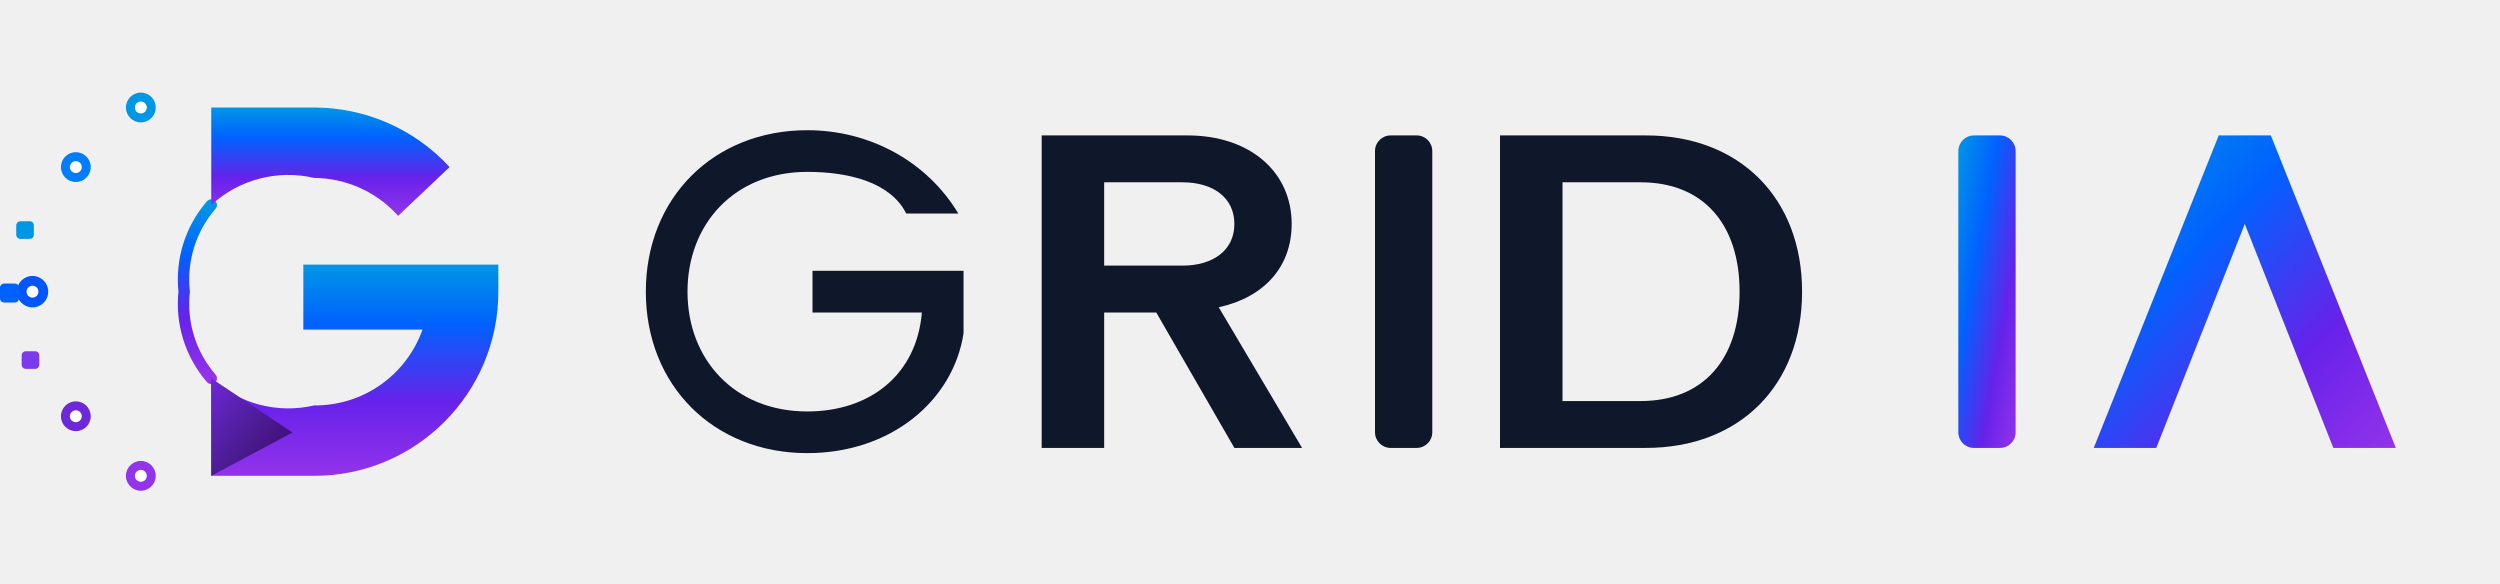
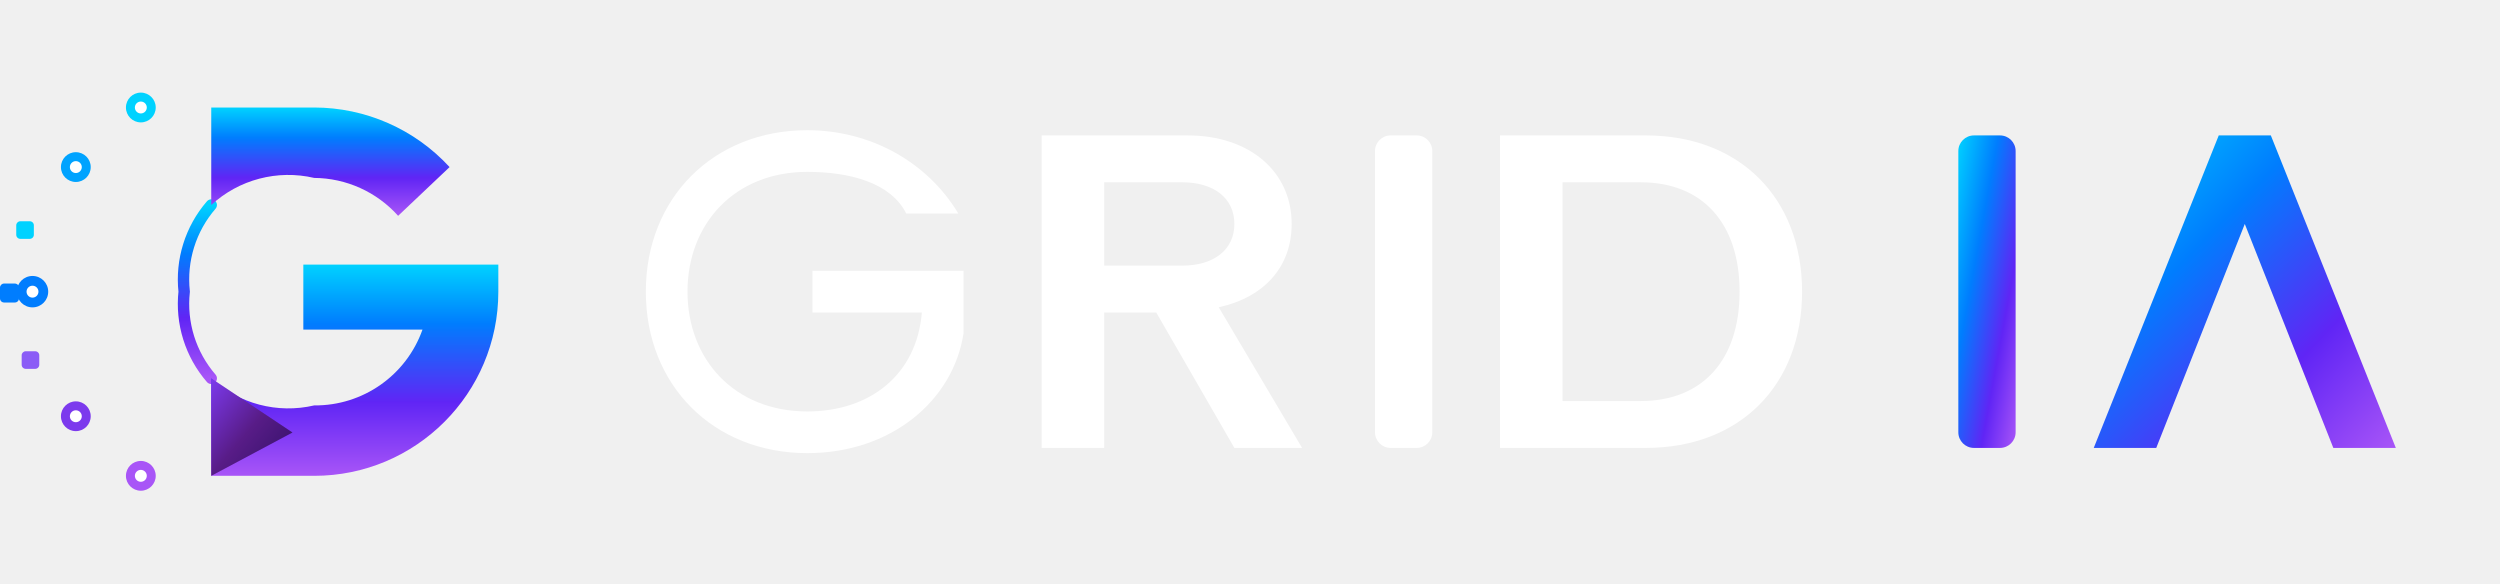
<svg xmlns="http://www.w3.org/2000/svg" viewBox="0 0 240 56" fill="none" width="100%" height="100%">
  <defs>
-     <linearGradient id="horiz-light-grad" x1="0%" y1="0%" x2="0%" y2="100%">
-       <stop offset="0%" stop-color="#0096E6" />
-       <stop offset="28%" stop-color="#0062FE" />
-       <stop offset="65%" stop-color="#6722EA" />
-       <stop offset="100%" stop-color="#9333EA" />
+     <linearGradient id="logo-dark-grad" x1="0%" y1="0%" x2="0%" y2="100%">
+       <stop offset="0%" stop-color="#00D2FF" />
+       <stop offset="28%" stop-color="#007DFE" />
+       <stop offset="65%" stop-color="#6025F5" />
+       <stop offset="100%" stop-color="#A855F7" />
    </linearGradient>
-     <linearGradient id="horiz-light-facet" x1="0%" y1="0%" x2="100%" y2="100%">
-       <stop offset="0%" stop-color="#6D28D9" />
-       <stop offset="50%" stop-color="#4C1D95" />
-       <stop offset="100%" stop-color="#3B0764" />
+     <linearGradient id="logo-dark-facet" x1="0%" y1="0%" x2="100%" y2="100%">
+       <stop offset="0%" stop-color="#7C3AED" />
+       <stop offset="50%" stop-color="#581C87" />
+       <stop offset="100%" stop-color="#2E1065" />
    </linearGradient>
-     <linearGradient id="horiz-light-ia-grad" x1="0%" y1="0%" x2="100%" y2="100%">
-       <stop offset="0%" stop-color="#0096E6" />
-       <stop offset="35%" stop-color="#0062FE" />
-       <stop offset="70%" stop-color="#6722EA" />
-       <stop offset="100%" stop-color="#9333EA" />
+     <linearGradient id="logo-dark-ia-grad" x1="0%" y1="0%" x2="100%" y2="100%">
+       <stop offset="0%" stop-color="#00D2FF" />
+       <stop offset="35%" stop-color="#007DFE" />
+       <stop offset="70%" stop-color="#6025F5" />
+       <stop offset="100%" stop-color="#A855F7" />
    </linearGradient>
  </defs>
  <g transform="translate(0, 2) scale(0.26)">
-     <g stroke="url(#horiz-light-grad)" stroke-width="4.2" stroke-linecap="round" stroke-linejoin="round">
+     <g stroke="url(#logo-dark-grad)" stroke-width="4.2" stroke-linecap="round" stroke-linejoin="round">
      <line x1="28" y1="54" x2="28" y2="146" />
      <line x1="52" y1="32" x2="52" y2="168" />
      <line x1="78" y1="32" x2="78" y2="168" />
      <line x1="52" y1="32" x2="78" y2="32" />
      <line x1="28" y1="54" x2="78" y2="54" />
      <line x1="28" y1="76" x2="78" y2="76" />
      <line x1="12" y1="100" x2="68" y2="100" />
      <line x1="28" y1="124" x2="78" y2="124" />
      <line x1="28" y1="146" x2="78" y2="146" />
      <line x1="52" y1="168" x2="78" y2="168" />
    </g>
-     <path d="M 78 68 A 42 42 0 0 0 68 100 A 42 42 0 0 0 78 132" stroke="url(#horiz-light-grad)" stroke-width="4.2" stroke-linecap="round" fill="none" />
-     <circle cx="52" cy="32" r="5.5" fill="#0096E6" />
+     <path d="M 78 68 A 42 42 0 0 0 68 100 A 42 42 0 0 0 78 132" stroke="url(#logo-dark-grad)" stroke-width="4.2" stroke-linecap="round" fill="none" />
+     <circle cx="52" cy="32" r="5.5" fill="#00D2FF" />
    <circle cx="52" cy="32" r="2.2" fill="#FFFFFF" />
-     <circle cx="28" cy="54" r="5.5" fill="#007DFE" />
+     <circle cx="28" cy="54" r="5.5" fill="#00A3FF" />
    <circle cx="28" cy="54" r="2.2" fill="#FFFFFF" />
-     <circle cx="12" cy="100" r="5.8" fill="#0055FE" />
+     <circle cx="12" cy="100" r="5.8" fill="#007DFE" />
    <circle cx="12" cy="100" r="2.2" fill="#FFFFFF" />
-     <circle cx="28" cy="146" r="5.5" fill="#6D28D9" />
+     <circle cx="28" cy="146" r="5.5" fill="#7C3AED" />
    <circle cx="28" cy="146" r="2.2" fill="#FFFFFF" />
-     <circle cx="52" cy="168" r="5.5" fill="#9333EA" />
+     <circle cx="52" cy="168" r="5.5" fill="#A855F7" />
    <circle cx="52" cy="168" r="2.2" fill="#FFFFFF" />
-     <rect x="6" y="74" width="6.5" height="6.5" rx="1.5" fill="#0096E6" />
-     <rect x="0" y="97" width="7" height="7" rx="1.5" fill="#0062FE" />
-     <rect x="8" y="122" width="6.5" height="6.5" rx="1.5" fill="#7C3AED" />
-     <path d="M 166 54        A 68 68 0 0 0 116 32        L 78 32        L 78 68        A 42 42 0 0 1 116 58        A 42 42 0 0 1 147 72        L 166 54        Z" fill="url(#horiz-light-grad)" />
-     <path d="M 78 132        L 78 168        L 116 168        A 68 68 0 0 0 184 100        L 184 90        L 112 90        L 112 114        L 156 114        A 42 42 0 0 1 116 142        A 42 42 0 0 1 78 132        Z" fill="url(#horiz-light-grad)" />
-     <polygon points="78,132 108,152 78,168" fill="url(#horiz-light-facet)" />
+     <rect x="6" y="74" width="6.5" height="6.5" rx="1.5" fill="#00D2FF" />
+     <rect x="0" y="97" width="7" height="7" rx="1.5" fill="#007DFE" />
+     <rect x="8" y="122" width="6.5" height="6.5" rx="1.5" fill="#8B5CF6" />
+     <path d="M 166 54        A 68 68 0 0 0 116 32        L 78 32        L 78 68        A 42 42 0 0 1 116 58        A 42 42 0 0 1 147 72        L 166 54        Z" fill="url(#logo-dark-grad)" />
+     <path d="M 78 132        L 78 168        L 116 168        A 68 68 0 0 0 184 100        L 184 90        L 112 90        L 112 114        L 156 114        A 42 42 0 0 1 116 142        A 42 42 0 0 1 78 132        Z" fill="url(#logo-dark-grad)" />
+     <polygon points="78,132 108,152 78,168" fill="url(#logo-dark-facet)" />
  </g>
  <g transform="translate(62, 12)">
-     <g fill="#0F172A" class="grid-ia-wordmark-grid">
+     <g fill="#FFFFFF" class="grid-ia-wordmark-grid">
      <path d="M 28 8.5 L 23 8.5 C 21.5 5.5 17.5 4.5 13.5 4.5 C 6.5 4.5 2 9.5 2 16 C 2 22.5 6.5 27.5 13.5 27.5 C 19.5 27.5 24 24 24.5 18 L 14 18 L 14 14 L 28.5 14 L 28.5 20 C 27.5 26.5 21.5 31.5 13.5 31.5 C 4.5 31.5 -2 25 -2 16 C -2 7 4.5 0.5 13.5 0.5 C 19.5 0.5 25 3.5 28 8.5 Z" transform="translate(2, 0)" />
      <path d="M 38 1 L 52 1 C 58 1 62 4.5 62 9.5 C 62 13.5 59.5 16.5 55 17.5 L 63 31 L 56.5 31 L 49 18 L 44 18 L 44 31 L 38 31 Z M 44 5.5 L 44 13.5 L 51.5 13.5 C 54.5 13.5 56.5 12 56.5 9.5 C 56.5 7 54.5 5.5 51.5 5.5 Z" />
      <rect x="70" y="1" width="5.5" height="30" rx="1.5" />
      <path d="M 82 1 L 96 1 C 105 1 111 7 111 16 C 111 25 105 31 96 31 L 82 31 Z M 88 5.5 L 88 26.5 L 95.5 26.5 C 101.5 26.5 105 22.5 105 16 C 105 9.5 101.5 5.5 95.5 5.5 Z" />
    </g>
-     <g fill="url(#horiz-light-ia-grad)">
+     <g fill="url(#logo-dark-ia-grad)">
      <rect x="126" y="1" width="5.5" height="30" rx="1.5" />
      <path d="M 151 1 L 156 1 L 168 31 L 162 31 L 153.5 9.5 L 145 31 L 139 31 Z" />
    </g>
  </g>
</svg>
